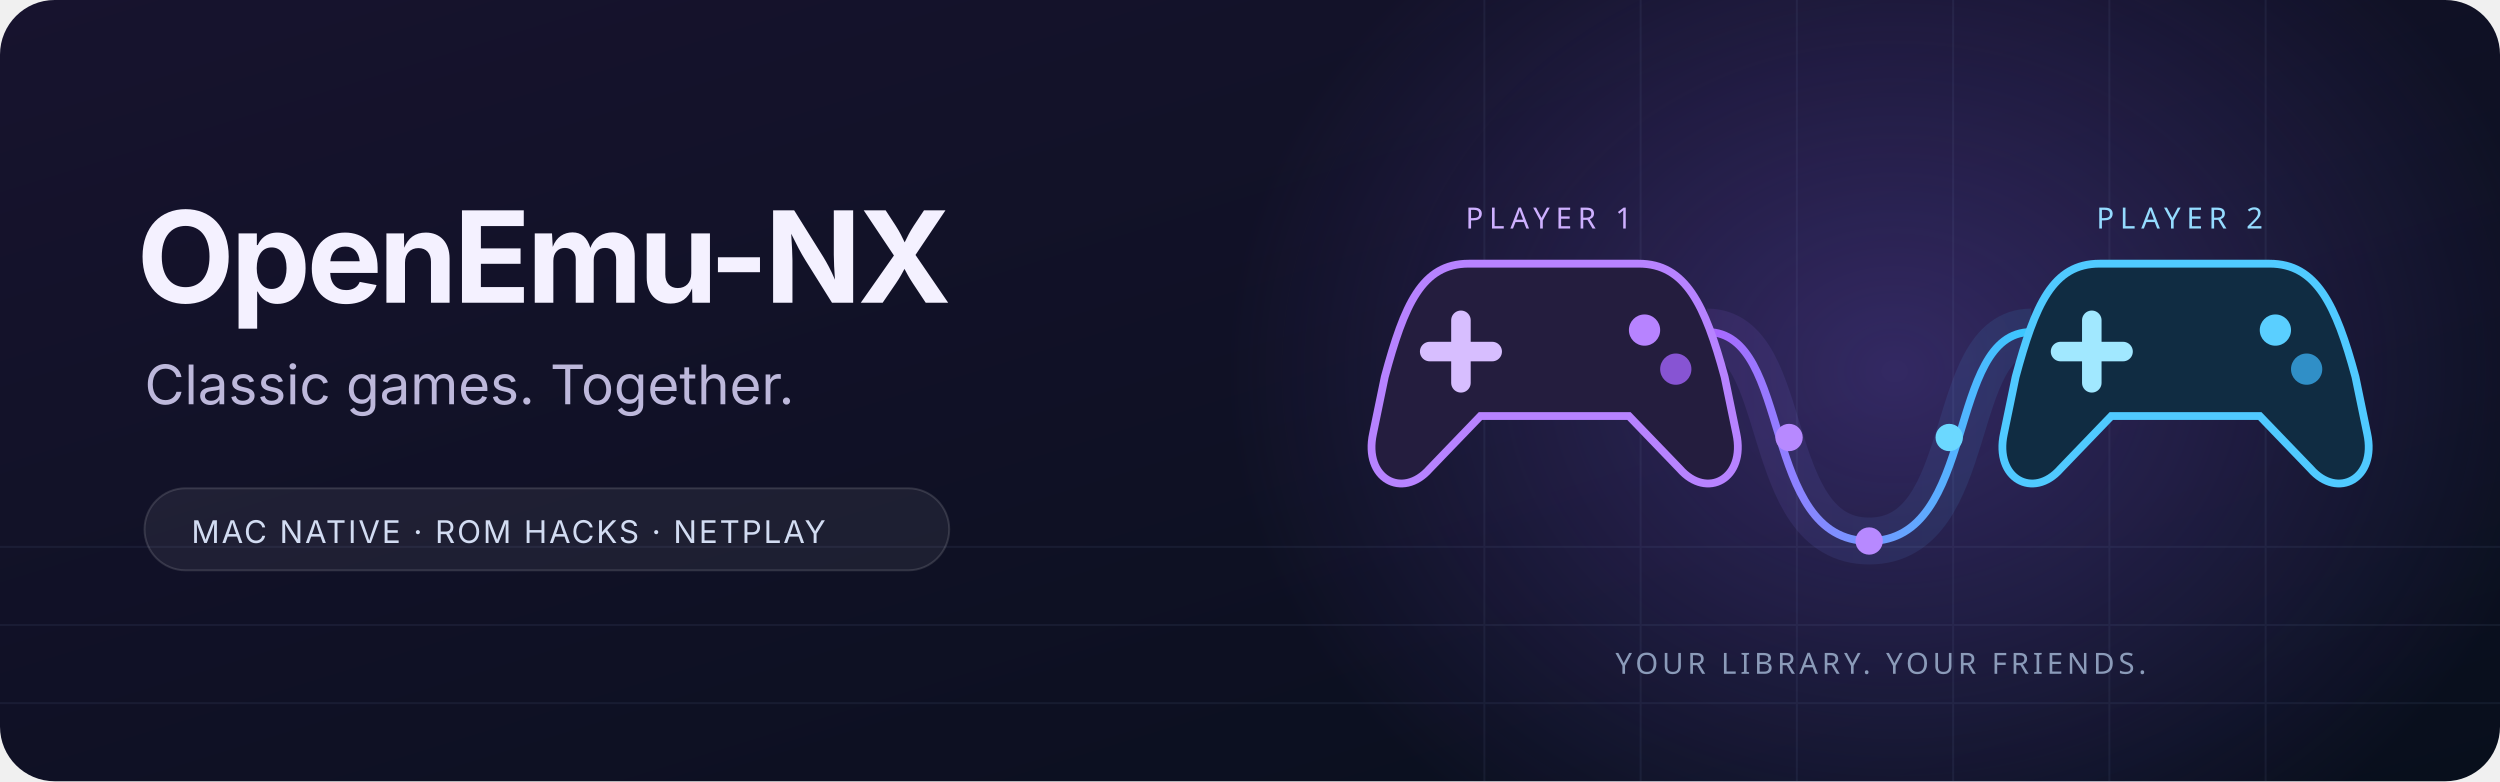
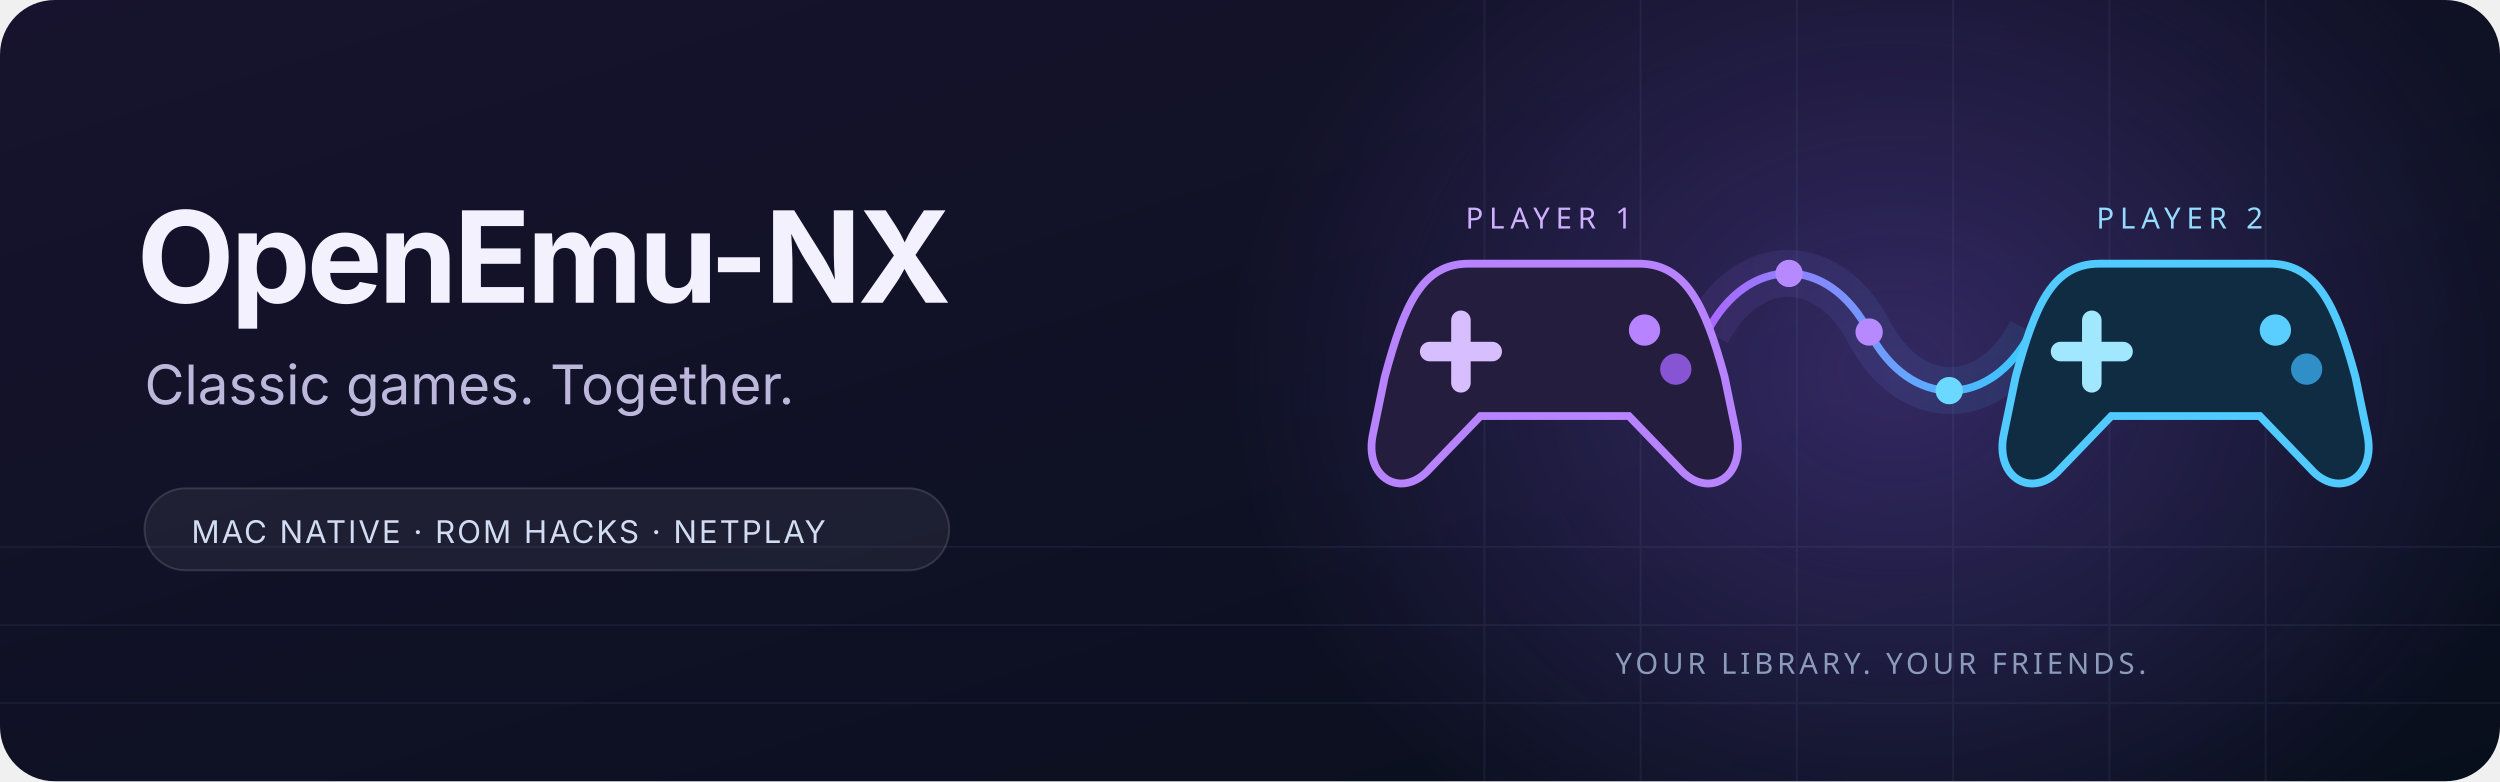
<svg xmlns="http://www.w3.org/2000/svg" width="1280" height="400" viewBox="0 0 1280 400" role="img" aria-labelledby="title desc">
  <defs>
    <linearGradient id="bg" x2="1" y2="1">
      <stop stop-color="#17132e" />
      <stop offset="1" stop-color="#080f1c" />
    </linearGradient>
    <linearGradient id="link">
      <stop stop-color="#ac67ff" />
      <stop offset="1" stop-color="#39caff" />
    </linearGradient>
    <radialGradient id="halo">
      <stop stop-color="#7956d9" stop-opacity=".35" />
      <stop offset="1" stop-color="#7956d9" stop-opacity="0" />
    </radialGradient>
  </defs>
  <rect width="1280" height="400" rx="28" fill="url(#bg)" />
  <ellipse cx="970" cy="190" rx="340" ry="290" fill="url(#halo)" />
  <g stroke="#8398c7" stroke-opacity=".09">
    <path d="M0 320H1280M0 360H1280M0 280H1280M760 0V400M840 0V400M920 0V400M1000 0V400M1080 0V400M1160 0V400" />
  </g>
  <g font-family="-apple-system,BlinkMacSystemFont,Segoe UI,sans-serif">
    <text x="70" y="155" fill="#f4f1ff" font-weight="750" font-size="65" letter-spacing="-2">OpenEmu-NX</text>
    <text x="74" y="207" fill="#bdb8db" font-size="28">Classic games. Together.</text>
    <rect x="74" y="250" width="412" height="42" rx="21" fill="#ffffff" fill-opacity=".06" stroke="#ffffff" stroke-opacity=".13" />
    <text x="98" y="278" fill="#d2dcf2" font-size="16" letter-spacing="1">MAC NATIVE  ·  ROM HACKS  ·  NETPLAY</text>
  </g>
-   <path d="M874 170C918 170 901 277 957 277S996 170 1040 170" fill="none" stroke="url(#link)" stroke-width="24" opacity=".1" />
-   <path d="M874 170C918 170 901 277 957 277S996 170 1040 170" fill="none" stroke="url(#link)" stroke-width="4" />
+   <path d="M874 170C895 130 936 130 957 170S1019 210 1040 170" fill="none" stroke="url(#link)" stroke-width="24" opacity=".1" />
+   <path d="M874 170C895 130 936 130 957 170S1019 210 1040 170" fill="none" stroke="url(#link)" stroke-width="4" />
  <g fill="#b789ff">
-     <circle cx="916" cy="224" r="7" />
-     <circle cx="957" cy="277" r="7" />
+     <circle cx="916" cy="140" r="7" />
+     <circle cx="957" cy="170" r="7" />
  </g>
-   <circle cx="998" cy="224" r="7" fill="#6bd8ff" />
+   <circle cx="998" cy="200" r="7" fill="#6bd8ff" />
  <g transform="translate(707 105)">
    <path d="M45 30H132C156 30 166 51 176 88L182 117C187 140 167 151 153 135L127 108H51L25 135C11 151-9 140-4 117L2 88C12 51 21 30 45 30Z" fill="#241d3e" stroke="#b783ff" stroke-width="4" />
    <path d="M41 59V91M25 75H57" stroke="#d7beff" stroke-width="10" stroke-linecap="round" />
    <circle cx="135" cy="64" r="8" fill="#b783ff" />
    <circle cx="151" cy="84" r="8" fill="#8754d3" />
    <text x="86" y="12" fill="#ceb0ff" text-anchor="middle" font-size="15" font-family="sans-serif" letter-spacing="3">PLAYER 1</text>
  </g>
  <g transform="translate(1030 105)">
    <path d="M45 30H132C156 30 166 51 176 88L182 117C187 140 167 151 153 135L127 108H51L25 135C11 151-9 140-4 117L2 88C12 51 21 30 45 30Z" fill="#102c42" stroke="#50caff" stroke-width="4" />
    <path d="M41 59V91M25 75H57" stroke="#a1e8ff" stroke-width="10" stroke-linecap="round" />
    <circle cx="135" cy="64" r="8" fill="#5acfff" />
    <circle cx="151" cy="84" r="8" fill="#308fc7" />
    <text x="86" y="12" fill="#95dcff" text-anchor="middle" font-size="15" font-family="sans-serif" letter-spacing="3">PLAYER 2</text>
  </g>
  <text x="963" y="345" fill="#8b9bb9" text-anchor="middle" font-family="sans-serif" font-size="15" letter-spacing="2">YOUR LIBRARY. YOUR FRIENDS.</text>
</svg>
